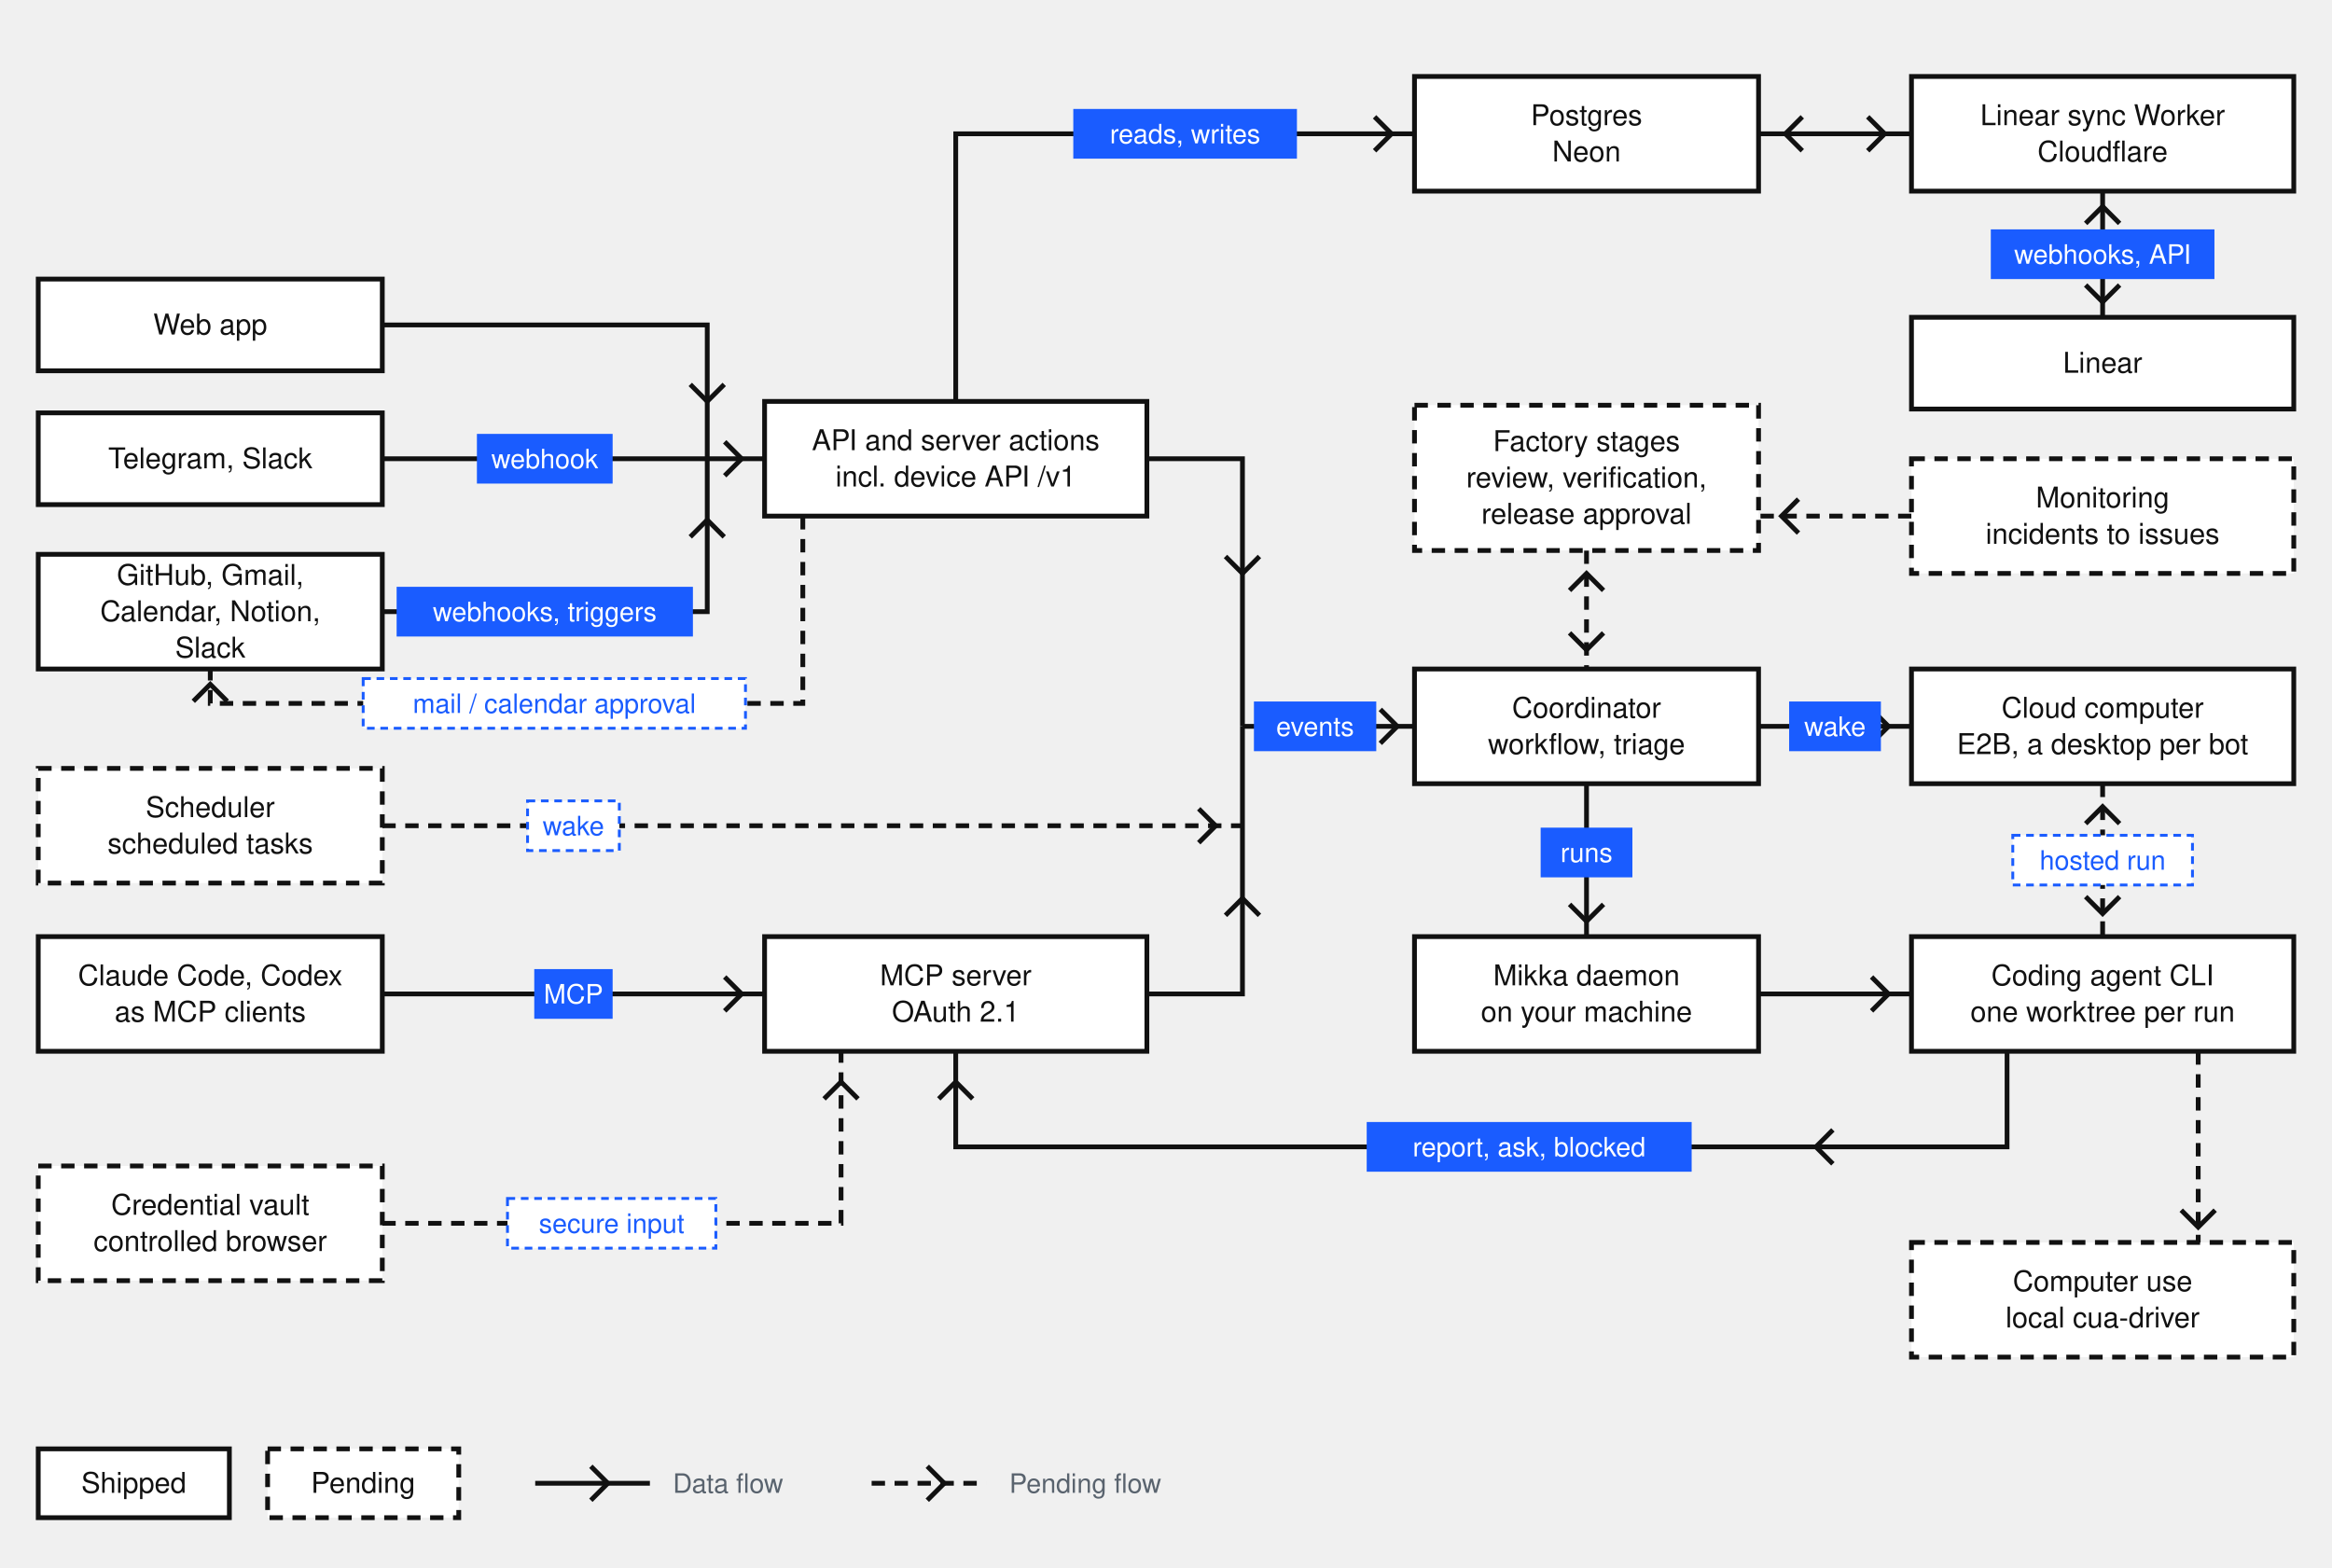
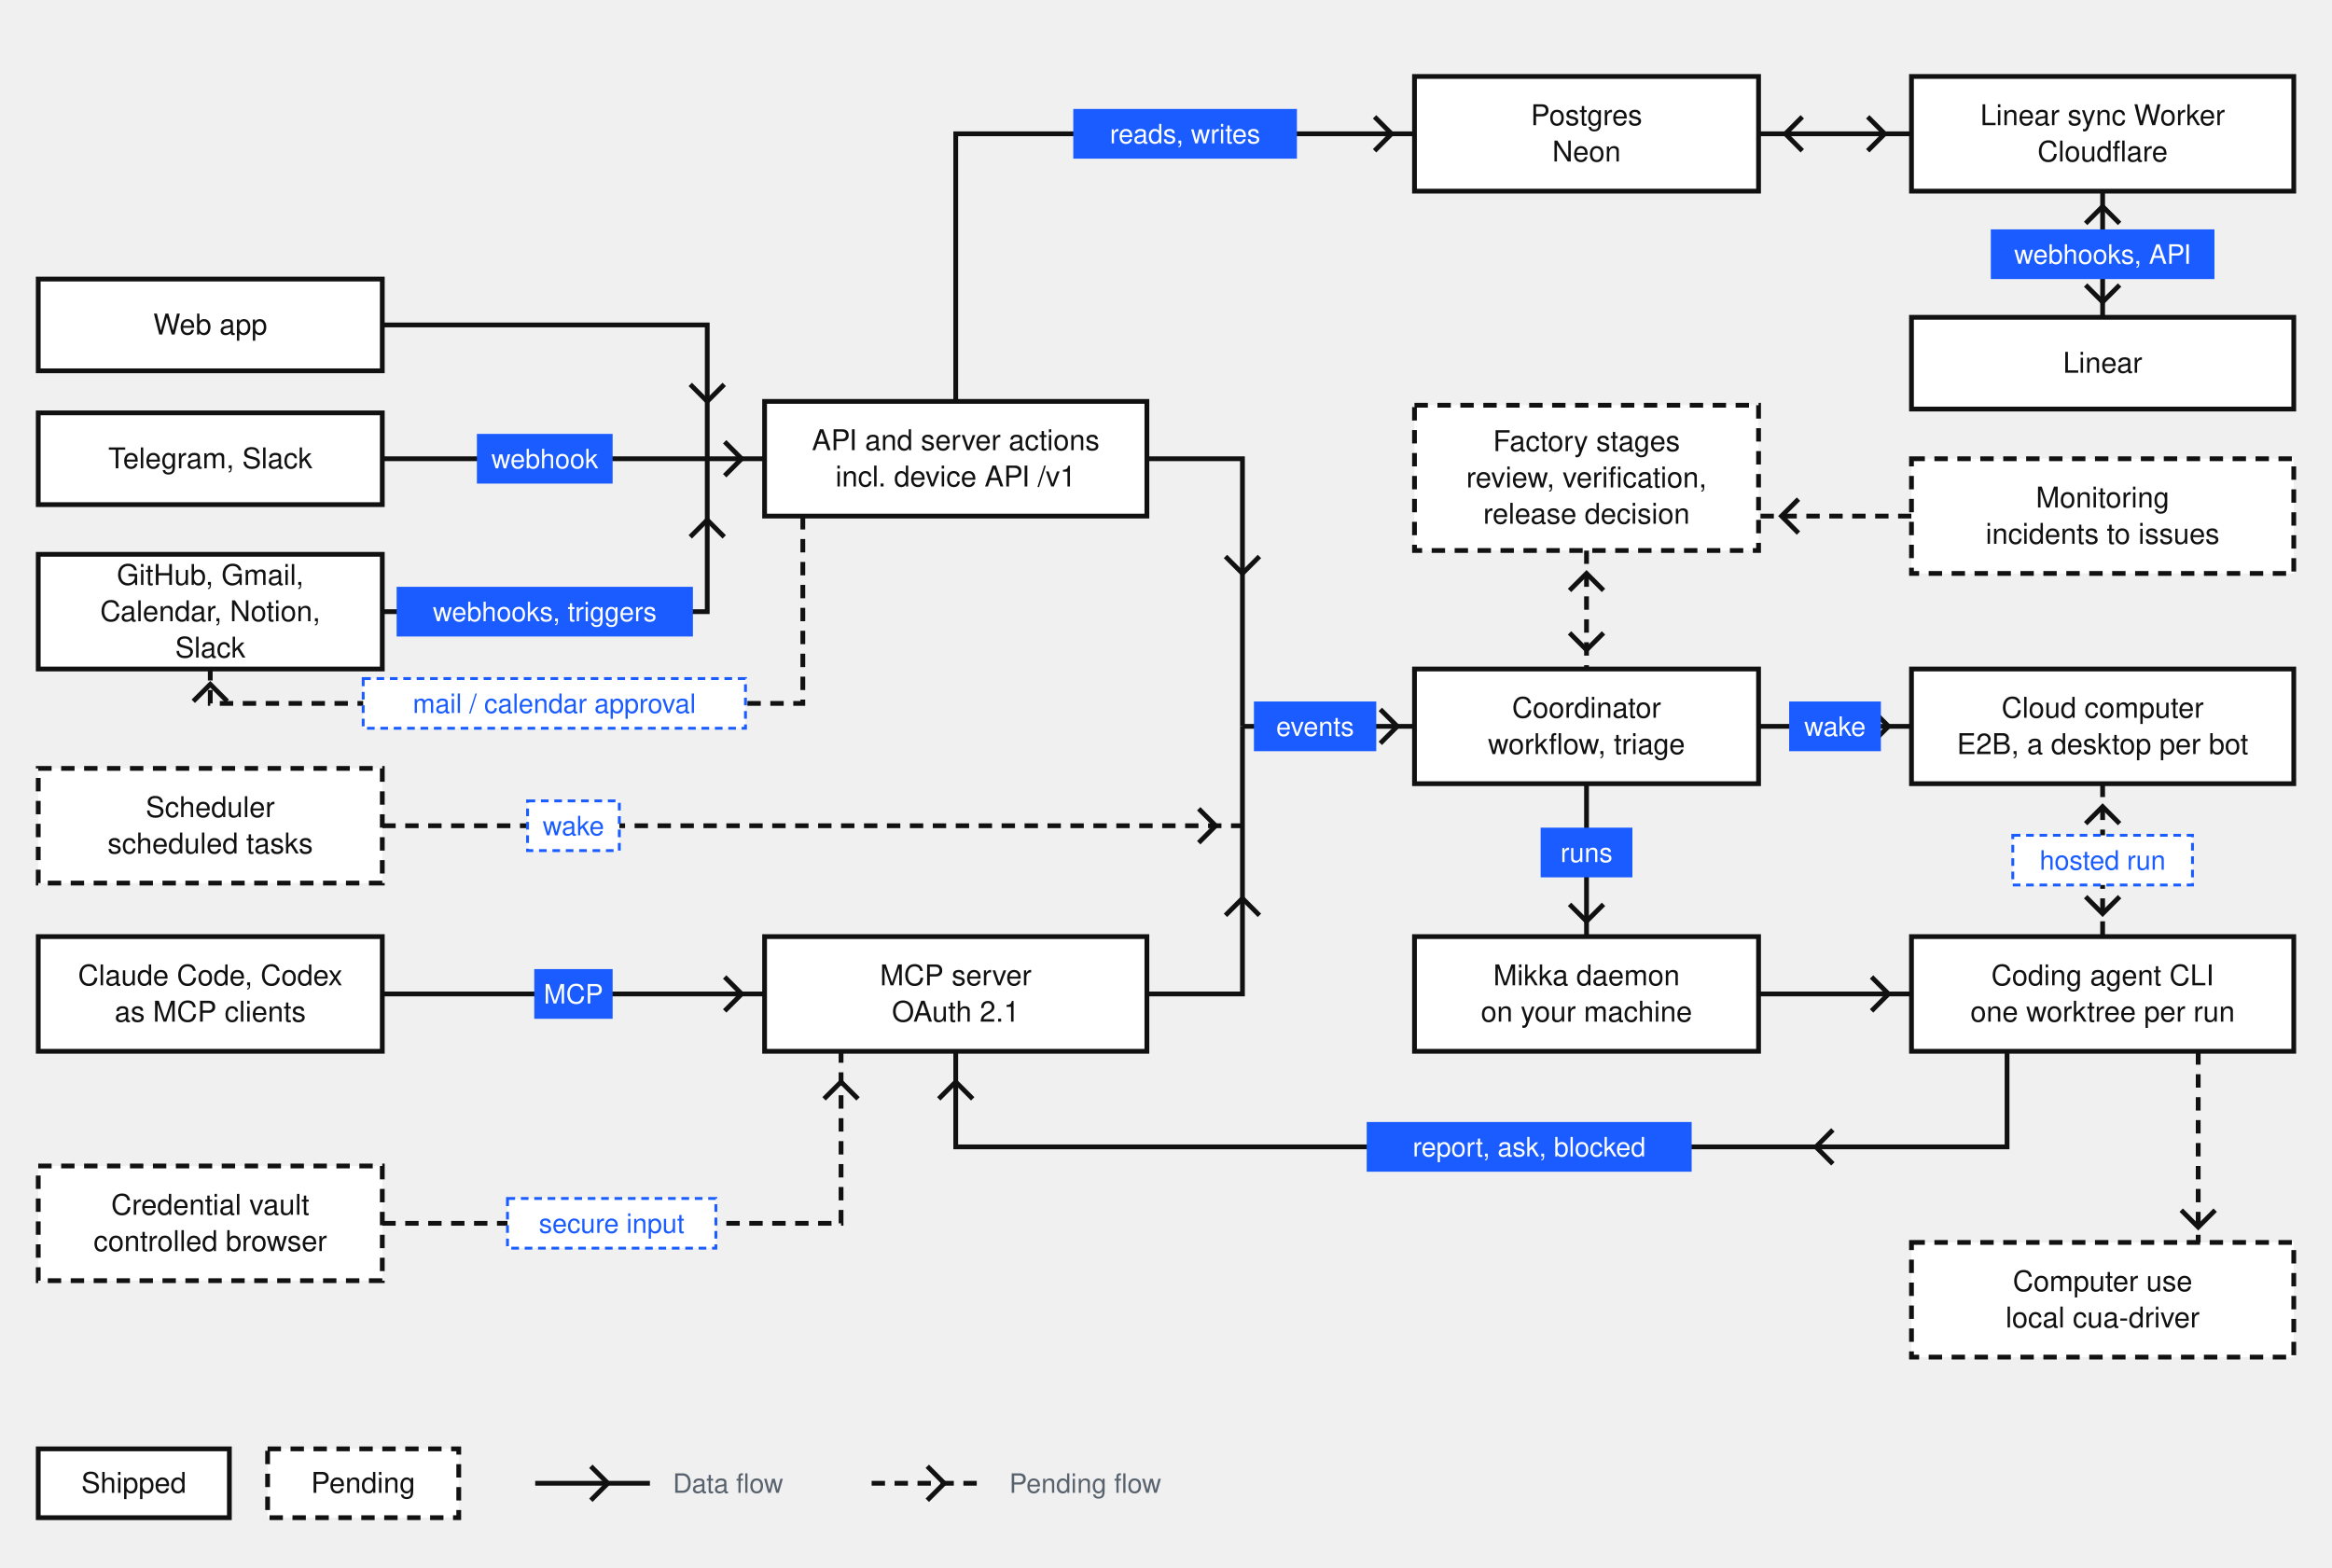
<svg xmlns="http://www.w3.org/2000/svg" width="1220" height="820" viewBox="0 0 1220 820" font-family="-apple-system, BlinkMacSystemFont, &quot;Segoe UI&quot;, Helvetica, Arial, &quot;PingFang SC&quot;, &quot;Noto Sans CJK SC&quot;, &quot;Microsoft YaHei&quot;, sans-serif" role="img" aria-label="Mikka architecture">
  <path d="M200 170 L370 170 L370 240" fill="none" stroke="#111111" stroke-width="2.5" />
  <path d="M362 202 L370 210 L378 202" fill="none" stroke="#111111" stroke-width="2.5" stroke-linecap="square" stroke-linejoin="miter" />
  <path d="M200 320 L370 320 L370 240" fill="none" stroke="#111111" stroke-width="2.5" />
  <path d="M362 280 L370 272 L378 280" fill="none" stroke="#111111" stroke-width="2.5" stroke-linecap="square" stroke-linejoin="miter" />
  <path d="M200 240 L400 240" fill="none" stroke="#111111" stroke-width="2.5" />
  <path d="M380 232 L388 240 L380 248" fill="none" stroke="#111111" stroke-width="2.5" stroke-linecap="square" stroke-linejoin="miter" />
  <rect x="249.5" y="227" width="71" height="26" fill="#1a5cff" />
  <text x="285" y="245" text-anchor="middle" font-size="14" fill="#ffffff">webhook</text>
  <rect x="207.5" y="307" width="155" height="26" fill="#1a5cff" />
  <text x="285" y="325" text-anchor="middle" font-size="14" fill="#ffffff">webhooks, triggers</text>
  <path d="M420 270 L420 368 L110 368 L110 350" fill="none" stroke="#111111" stroke-width="2.5" stroke-dasharray="7 5" />
  <path d="M102 366 L110 358 L118 366" fill="none" stroke="#111111" stroke-width="2.5" stroke-linecap="square" stroke-linejoin="miter" />
  <rect x="190" y="355" width="200" height="26" fill="#ffffff" stroke="#1a5cff" stroke-width="1.5" stroke-dasharray="4 3" />
  <text x="290" y="373" text-anchor="middle" font-size="14" fill="#1a5cff">mail / calendar approval</text>
  <path d="M200 520 L400 520" fill="none" stroke="#111111" stroke-width="2.5" />
  <path d="M380 512 L388 520 L380 528" fill="none" stroke="#111111" stroke-width="2.5" stroke-linecap="square" stroke-linejoin="miter" />
  <rect x="279.5" y="507" width="41" height="26" fill="#1a5cff" />
  <text x="300" y="525" text-anchor="middle" font-size="14" fill="#ffffff">MCP</text>
  <path d="M200 640 L440 640 L440 550" fill="none" stroke="#111111" stroke-width="2.5" stroke-dasharray="7 5" />
  <path d="M432 574 L440 566 L448 574" fill="none" stroke="#111111" stroke-width="2.5" stroke-linecap="square" stroke-linejoin="miter" />
  <rect x="265.5" y="627" width="109" height="26" fill="#ffffff" stroke="#1a5cff" stroke-width="1.5" stroke-dasharray="4 3" />
  <text x="320" y="645" text-anchor="middle" font-size="14" fill="#1a5cff">secure input</text>
  <path d="M500 210 L500 70 L740 70" fill="none" stroke="#111111" stroke-width="2.5" />
  <path d="M720 62 L728 70 L720 78" fill="none" stroke="#111111" stroke-width="2.5" stroke-linecap="square" stroke-linejoin="miter" />
  <rect x="561.5" y="57" width="117" height="26" fill="#1a5cff" />
  <text x="620" y="75" text-anchor="middle" font-size="14" fill="#ffffff">reads, writes</text>
  <path d="M920 70 L1000 70" fill="none" stroke="#111111" stroke-width="2.5" />
  <path d="M942 62 L934 70 L942 78" fill="none" stroke="#111111" stroke-width="2.5" stroke-linecap="square" stroke-linejoin="miter" />
  <path d="M978 62 L986 70 L978 78" fill="none" stroke="#111111" stroke-width="2.5" stroke-linecap="square" stroke-linejoin="miter" />
  <path d="M1100 100 L1100 166" fill="none" stroke="#111111" stroke-width="2.5" />
  <path d="M1092 150 L1100 158 L1108 150" fill="none" stroke="#111111" stroke-width="2.5" stroke-linecap="square" stroke-linejoin="miter" />
  <path d="M1092 116 L1100 108 L1108 116" fill="none" stroke="#111111" stroke-width="2.5" stroke-linecap="square" stroke-linejoin="miter" />
  <rect x="1041.5" y="120" width="117" height="26" fill="#1a5cff" />
  <text x="1100" y="138" text-anchor="middle" font-size="14" fill="#ffffff">webhooks, API</text>
  <path d="M600 240 L650 240 L650 380" fill="none" stroke="#111111" stroke-width="2.5" />
  <path d="M642 292 L650 300 L658 292" fill="none" stroke="#111111" stroke-width="2.5" stroke-linecap="square" stroke-linejoin="miter" />
  <path d="M600 520 L650 520 L650 380" fill="none" stroke="#111111" stroke-width="2.5" />
  <path d="M642 478 L650 470 L658 478" fill="none" stroke="#111111" stroke-width="2.5" stroke-linecap="square" stroke-linejoin="miter" />
  <path d="M650 380 L740 380" fill="none" stroke="#111111" stroke-width="2.5" />
  <path d="M723 372 L731 380 L723 388" fill="none" stroke="#111111" stroke-width="2.5" stroke-linecap="square" stroke-linejoin="miter" />
  <rect x="656" y="367" width="64" height="26" fill="#1a5cff" />
  <text x="688" y="385" text-anchor="middle" font-size="14" fill="#ffffff">events</text>
  <path d="M200 432 L650 432" fill="none" stroke="#111111" stroke-width="2.5" stroke-dasharray="7 5" />
  <path d="M628 424 L636 432 L628 440" fill="none" stroke="#111111" stroke-width="2.5" stroke-linecap="square" stroke-linejoin="miter" />
  <rect x="276" y="419" width="48" height="26" fill="#ffffff" stroke="#1a5cff" stroke-width="1.5" stroke-dasharray="4 3" />
  <text x="300" y="437" text-anchor="middle" font-size="14" fill="#1a5cff">wake</text>
  <path d="M830 288 L830 350" fill="none" stroke="#111111" stroke-width="2.5" stroke-dasharray="7 5" />
  <path d="M822 308 L830 300 L838 308" fill="none" stroke="#111111" stroke-width="2.5" stroke-linecap="square" stroke-linejoin="miter" />
  <path d="M822 332 L830 340 L838 332" fill="none" stroke="#111111" stroke-width="2.5" stroke-linecap="square" stroke-linejoin="miter" />
  <path d="M1000 270 L920 270" fill="none" stroke="#111111" stroke-width="2.5" stroke-dasharray="7 5" />
  <path d="M940 262 L932 270 L940 278" fill="none" stroke="#111111" stroke-width="2.5" stroke-linecap="square" stroke-linejoin="miter" />
  <path d="M920 380 L1000 380" fill="none" stroke="#111111" stroke-width="2.5" />
  <path d="M980 372 L988 380 L980 388" fill="none" stroke="#111111" stroke-width="2.5" stroke-linecap="square" stroke-linejoin="miter" />
  <rect x="936" y="367" width="48" height="26" fill="#1a5cff" />
  <text x="960" y="385" text-anchor="middle" font-size="14" fill="#ffffff">wake</text>
  <path d="M830 410 L830 490" fill="none" stroke="#111111" stroke-width="2.5" />
  <path d="M822 474 L830 482 L838 474" fill="none" stroke="#111111" stroke-width="2.5" stroke-linecap="square" stroke-linejoin="miter" />
  <rect x="806" y="433" width="48" height="26" fill="#1a5cff" />
  <text x="830" y="451" text-anchor="middle" font-size="14" fill="#ffffff">runs</text>
  <path d="M920 520 L1000 520" fill="none" stroke="#111111" stroke-width="2.5" />
  <path d="M980 512 L988 520 L980 528" fill="none" stroke="#111111" stroke-width="2.5" stroke-linecap="square" stroke-linejoin="miter" />
  <path d="M1100 410 L1100 490" fill="none" stroke="#111111" stroke-width="2.5" stroke-dasharray="7 5" />
  <path d="M1092 430 L1100 422 L1108 430" fill="none" stroke="#111111" stroke-width="2.5" stroke-linecap="square" stroke-linejoin="miter" />
  <path d="M1092 470 L1100 478 L1108 470" fill="none" stroke="#111111" stroke-width="2.5" stroke-linecap="square" stroke-linejoin="miter" />
  <rect x="1053" y="437" width="94" height="26" fill="#ffffff" stroke="#1a5cff" stroke-width="1.5" stroke-dasharray="4 3" />
  <text x="1100" y="455" text-anchor="middle" font-size="14" fill="#1a5cff">hosted run</text>
  <path d="M1150 550 L1150 650" fill="none" stroke="#111111" stroke-width="2.5" stroke-dasharray="7 5" />
  <path d="M1142 634 L1150 642 L1158 634" fill="none" stroke="#111111" stroke-width="2.5" stroke-linecap="square" stroke-linejoin="miter" />
  <path d="M1050 550 L1050 600 L500 600 L500 550" fill="none" stroke="#111111" stroke-width="2.5" />
  <path d="M958 592 L950 600 L958 608" fill="none" stroke="#111111" stroke-width="2.5" stroke-linecap="square" stroke-linejoin="miter" />
  <path d="M492 574 L500 566 L508 574" fill="none" stroke="#111111" stroke-width="2.5" stroke-linecap="square" stroke-linejoin="miter" />
  <rect x="715" y="587" width="170" height="26" fill="#1a5cff" />
  <text x="800" y="605" text-anchor="middle" font-size="14" fill="#ffffff">report, ask, blocked</text>
  <rect x="20" y="146" width="180" height="48" fill="#ffffff" stroke="#111111" stroke-width="2.5" />
  <text x="110" y="175" text-anchor="middle" font-size="15" fill="#111111">Web app</text>
  <rect x="20" y="216" width="180" height="48" fill="#ffffff" stroke="#111111" stroke-width="2.5" />
  <text x="110" y="245" text-anchor="middle" font-size="15" fill="#111111">Telegram, Slack</text>
  <rect x="20" y="290" width="180" height="60" fill="#ffffff" stroke="#111111" stroke-width="2.5" />
  <text x="110" y="306" text-anchor="middle" font-size="15" fill="#111111">GitHub, Gmail,</text>
  <text x="110" y="325" text-anchor="middle" font-size="15" fill="#111111">Calendar, Notion,</text>
  <text x="110" y="344" text-anchor="middle" font-size="15" fill="#111111">Slack</text>
  <rect x="20" y="402" width="180" height="60" fill="#ffffff" stroke="#111111" stroke-width="2.5" stroke-dasharray="7 5" />
  <text x="110" y="427.5" text-anchor="middle" font-size="15" fill="#111111">Scheduler</text>
  <text x="110" y="446.5" text-anchor="middle" font-size="15" fill="#111111">scheduled tasks</text>
  <rect x="20" y="490" width="180" height="60" fill="#ffffff" stroke="#111111" stroke-width="2.5" />
  <text x="110" y="515.5" text-anchor="middle" font-size="15" fill="#111111">Claude Code, Codex</text>
  <text x="110" y="534.5" text-anchor="middle" font-size="15" fill="#111111">as MCP clients</text>
  <rect x="20" y="610" width="180" height="60" fill="#ffffff" stroke="#111111" stroke-width="2.5" stroke-dasharray="7 5" />
  <text x="110" y="635.5" text-anchor="middle" font-size="15" fill="#111111">Credential vault</text>
  <text x="110" y="654.5" text-anchor="middle" font-size="15" fill="#111111">controlled browser</text>
  <rect x="400" y="210" width="200" height="60" fill="#ffffff" stroke="#111111" stroke-width="2.5" />
  <text x="500" y="235.5" text-anchor="middle" font-size="15" fill="#111111">API and server actions</text>
  <text x="500" y="254.5" text-anchor="middle" font-size="15" fill="#111111">incl. device API /v1</text>
  <rect x="400" y="490" width="200" height="60" fill="#ffffff" stroke="#111111" stroke-width="2.5" />
  <text x="500" y="515.5" text-anchor="middle" font-size="15" fill="#111111">MCP server</text>
  <text x="500" y="534.5" text-anchor="middle" font-size="15" fill="#111111">OAuth 2.1</text>
  <rect x="740" y="40" width="180" height="60" fill="#ffffff" stroke="#111111" stroke-width="2.5" />
  <text x="830" y="65.5" text-anchor="middle" font-size="15" fill="#111111">Postgres</text>
  <text x="830" y="84.5" text-anchor="middle" font-size="15" fill="#111111">Neon</text>
  <rect x="740" y="212" width="180" height="76" fill="#ffffff" stroke="#111111" stroke-width="2.5" stroke-dasharray="7 5" />
  <text x="830" y="236" text-anchor="middle" font-size="15" fill="#111111">Factory stages</text>
  <text x="830" y="255" text-anchor="middle" font-size="15" fill="#111111">review, verification,</text>
-   <text x="830" y="274" text-anchor="middle" font-size="15" fill="#111111">release approval</text>
+   <text x="830" y="274" text-anchor="middle" font-size="15" fill="#111111">release decision</text>
  <rect x="740" y="350" width="180" height="60" fill="#ffffff" stroke="#111111" stroke-width="2.5" />
  <text x="830" y="375.5" text-anchor="middle" font-size="15" fill="#111111">Coordinator</text>
  <text x="830" y="394.5" text-anchor="middle" font-size="15" fill="#111111">workflow, triage</text>
  <rect x="740" y="490" width="180" height="60" fill="#ffffff" stroke="#111111" stroke-width="2.5" />
  <text x="830" y="515.5" text-anchor="middle" font-size="15" fill="#111111">Mikka daemon</text>
  <text x="830" y="534.5" text-anchor="middle" font-size="15" fill="#111111">on your machine</text>
  <rect x="1000" y="40" width="200" height="60" fill="#ffffff" stroke="#111111" stroke-width="2.5" />
  <text x="1100" y="65.5" text-anchor="middle" font-size="15" fill="#111111">Linear sync Worker</text>
  <text x="1100" y="84.5" text-anchor="middle" font-size="15" fill="#111111">Cloudflare</text>
  <rect x="1000" y="166" width="200" height="48" fill="#ffffff" stroke="#111111" stroke-width="2.5" />
  <text x="1100" y="195" text-anchor="middle" font-size="15" fill="#111111">Linear</text>
  <rect x="1000" y="240" width="200" height="60" fill="#ffffff" stroke="#111111" stroke-width="2.5" stroke-dasharray="7 5" />
  <text x="1100" y="265.5" text-anchor="middle" font-size="15" fill="#111111">Monitoring</text>
  <text x="1100" y="284.5" text-anchor="middle" font-size="15" fill="#111111">incidents to issues</text>
  <rect x="1000" y="350" width="200" height="60" fill="#ffffff" stroke="#111111" stroke-width="2.5" />
  <text x="1100" y="375.5" text-anchor="middle" font-size="15" fill="#111111">Cloud computer</text>
  <text x="1100" y="394.5" text-anchor="middle" font-size="15" fill="#111111">E2B, a desktop per bot</text>
  <rect x="1000" y="490" width="200" height="60" fill="#ffffff" stroke="#111111" stroke-width="2.5" />
  <text x="1100" y="515.5" text-anchor="middle" font-size="15" fill="#111111">Coding agent CLI</text>
  <text x="1100" y="534.5" text-anchor="middle" font-size="15" fill="#111111">one worktree per run</text>
  <rect x="1000" y="650" width="200" height="60" fill="#ffffff" stroke="#111111" stroke-width="2.5" stroke-dasharray="7 5" />
  <text x="1100" y="675.5" text-anchor="middle" font-size="15" fill="#111111">Computer use</text>
  <text x="1100" y="694.5" text-anchor="middle" font-size="15" fill="#111111">local cua-driver</text>
  <rect x="20" y="758" width="100" height="36" fill="#ffffff" stroke="#111111" stroke-width="2.5" />
  <text x="70" y="781" text-anchor="middle" font-size="15" fill="#111111">Shipped</text>
  <rect x="140" y="758" width="100" height="36" fill="#ffffff" stroke="#111111" stroke-width="2.5" stroke-dasharray="7 5" />
  <text x="190" y="781" text-anchor="middle" font-size="15" fill="#111111">Pending</text>
  <path d="M280 776 L340 776" fill="none" stroke="#111111" stroke-width="2.5" />
  <path d="M310 768 L318 776 L310 784" fill="none" stroke="#111111" stroke-width="2.5" stroke-linecap="square" stroke-linejoin="miter" />
  <text x="352" y="781" font-size="14" fill="#59636e">Data flow</text>
  <path d="M456 776 L516 776" fill="none" stroke="#111111" stroke-width="2.5" stroke-dasharray="7 5" />
  <path d="M486 768 L494 776 L486 784" fill="none" stroke="#111111" stroke-width="2.5" stroke-linecap="square" stroke-linejoin="miter" />
  <text x="528" y="781" font-size="14" fill="#59636e">Pending flow</text>
</svg>
